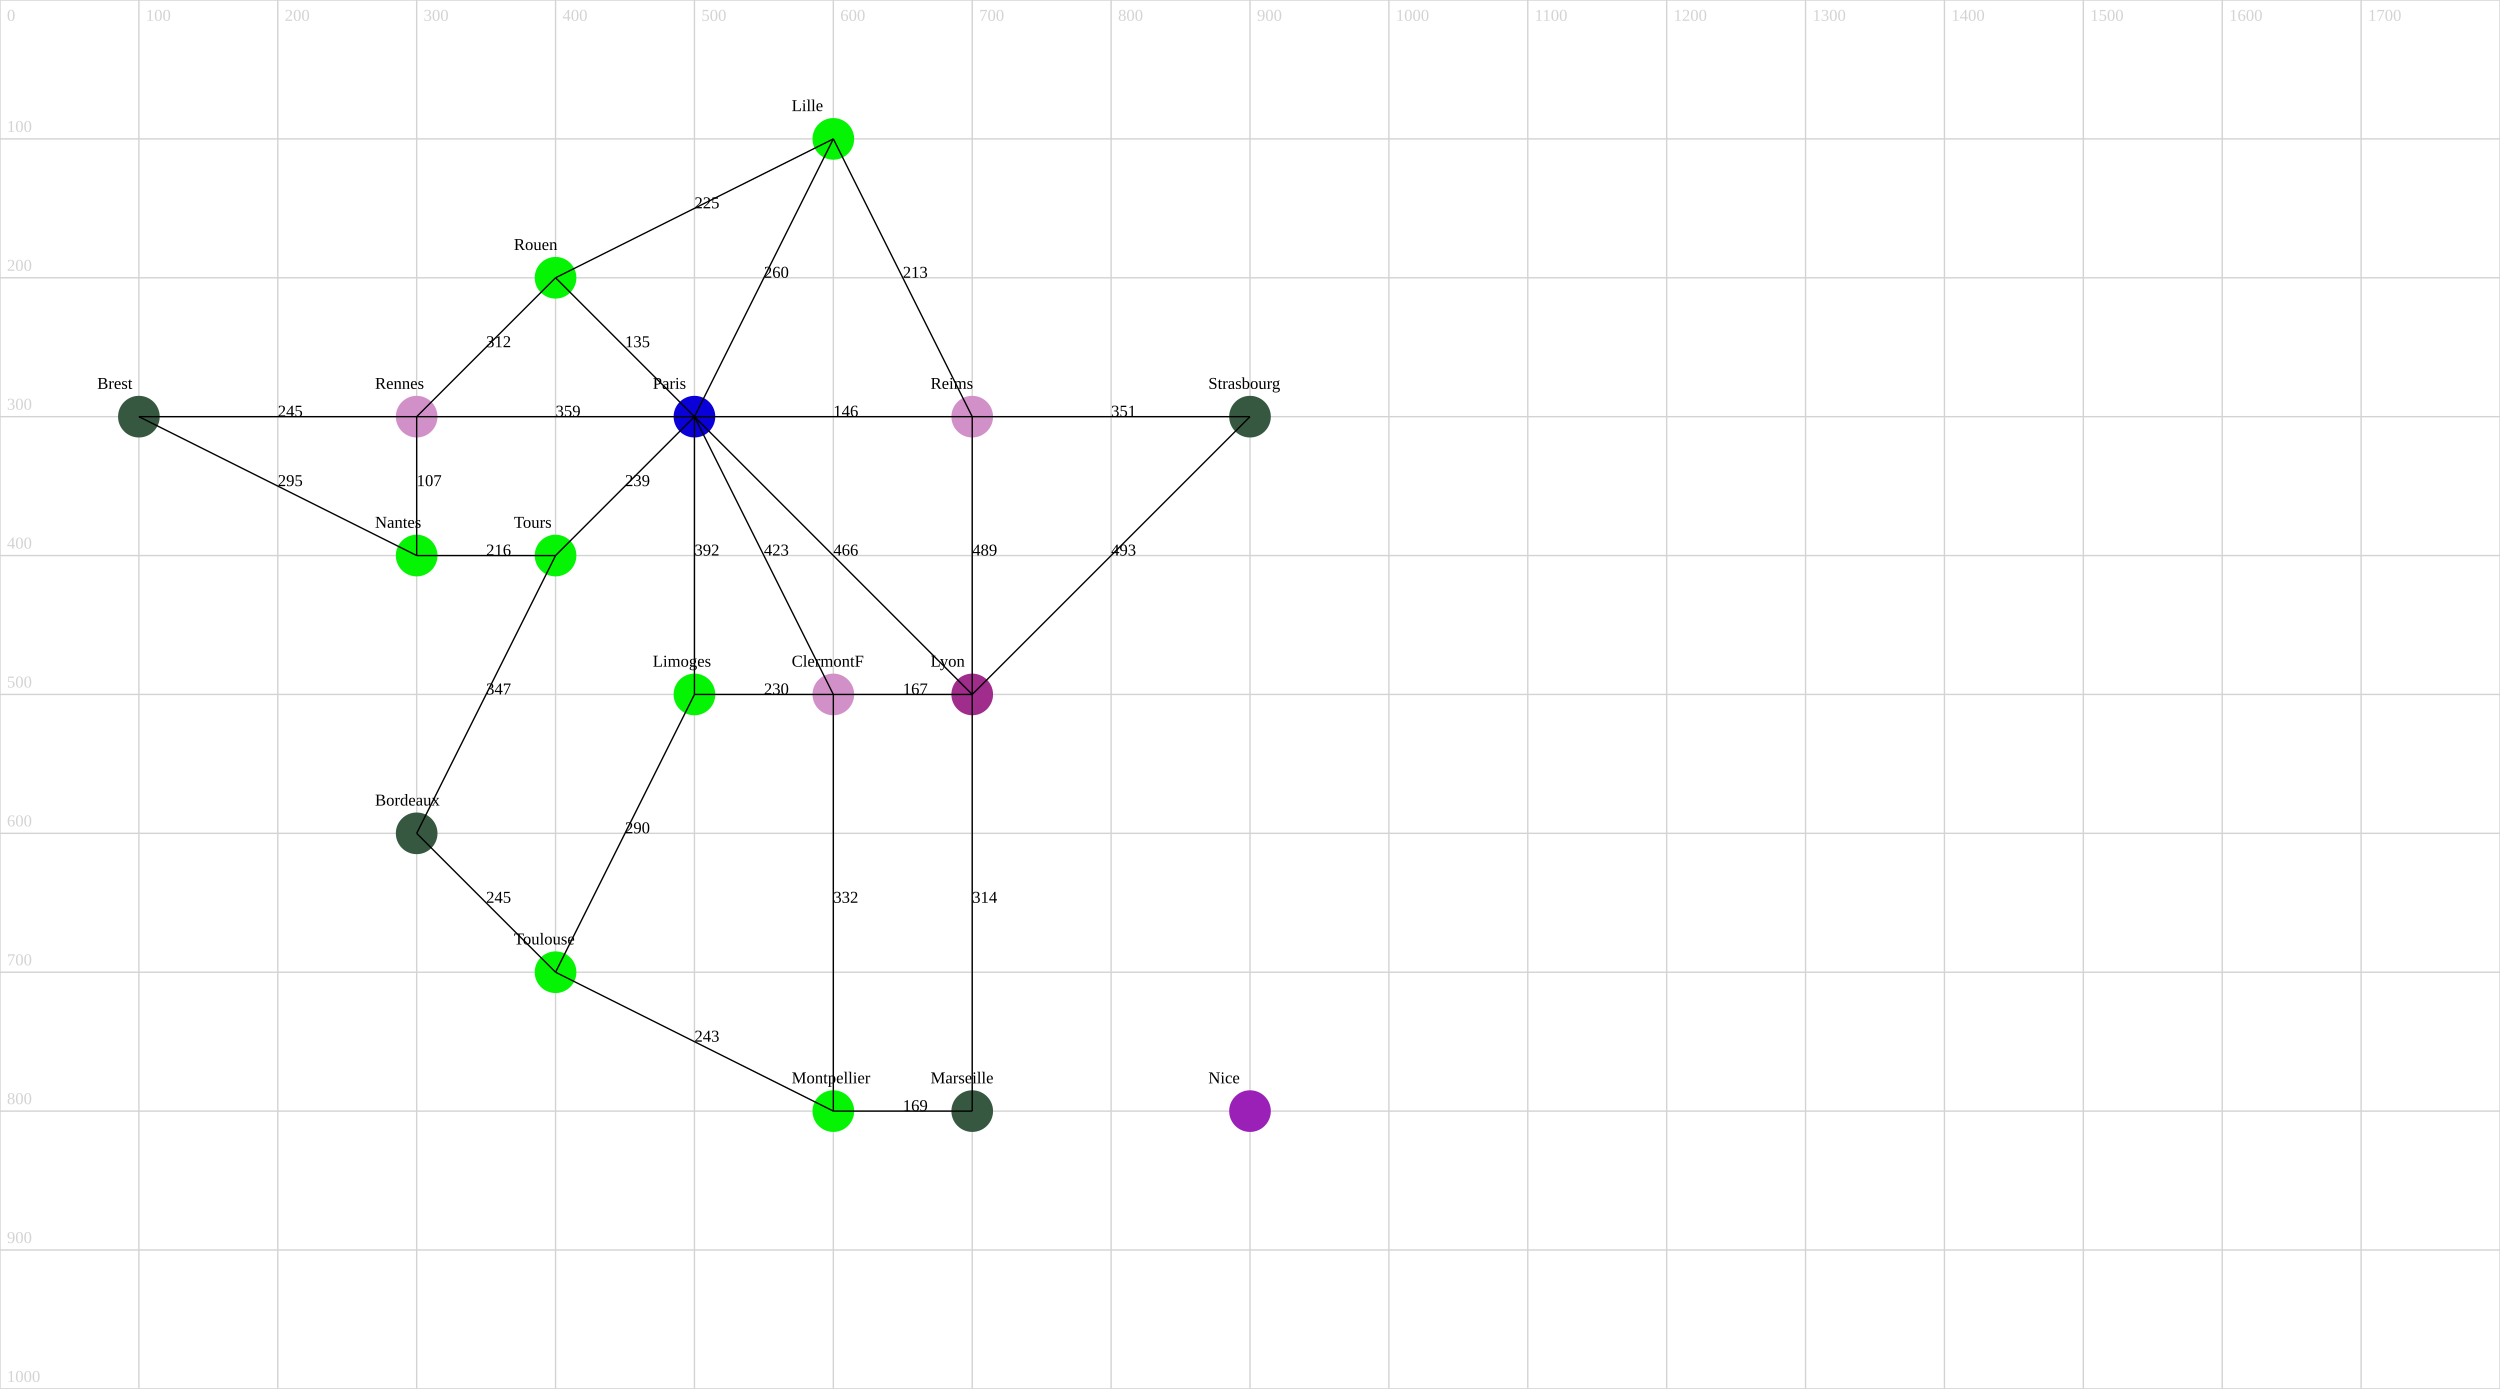
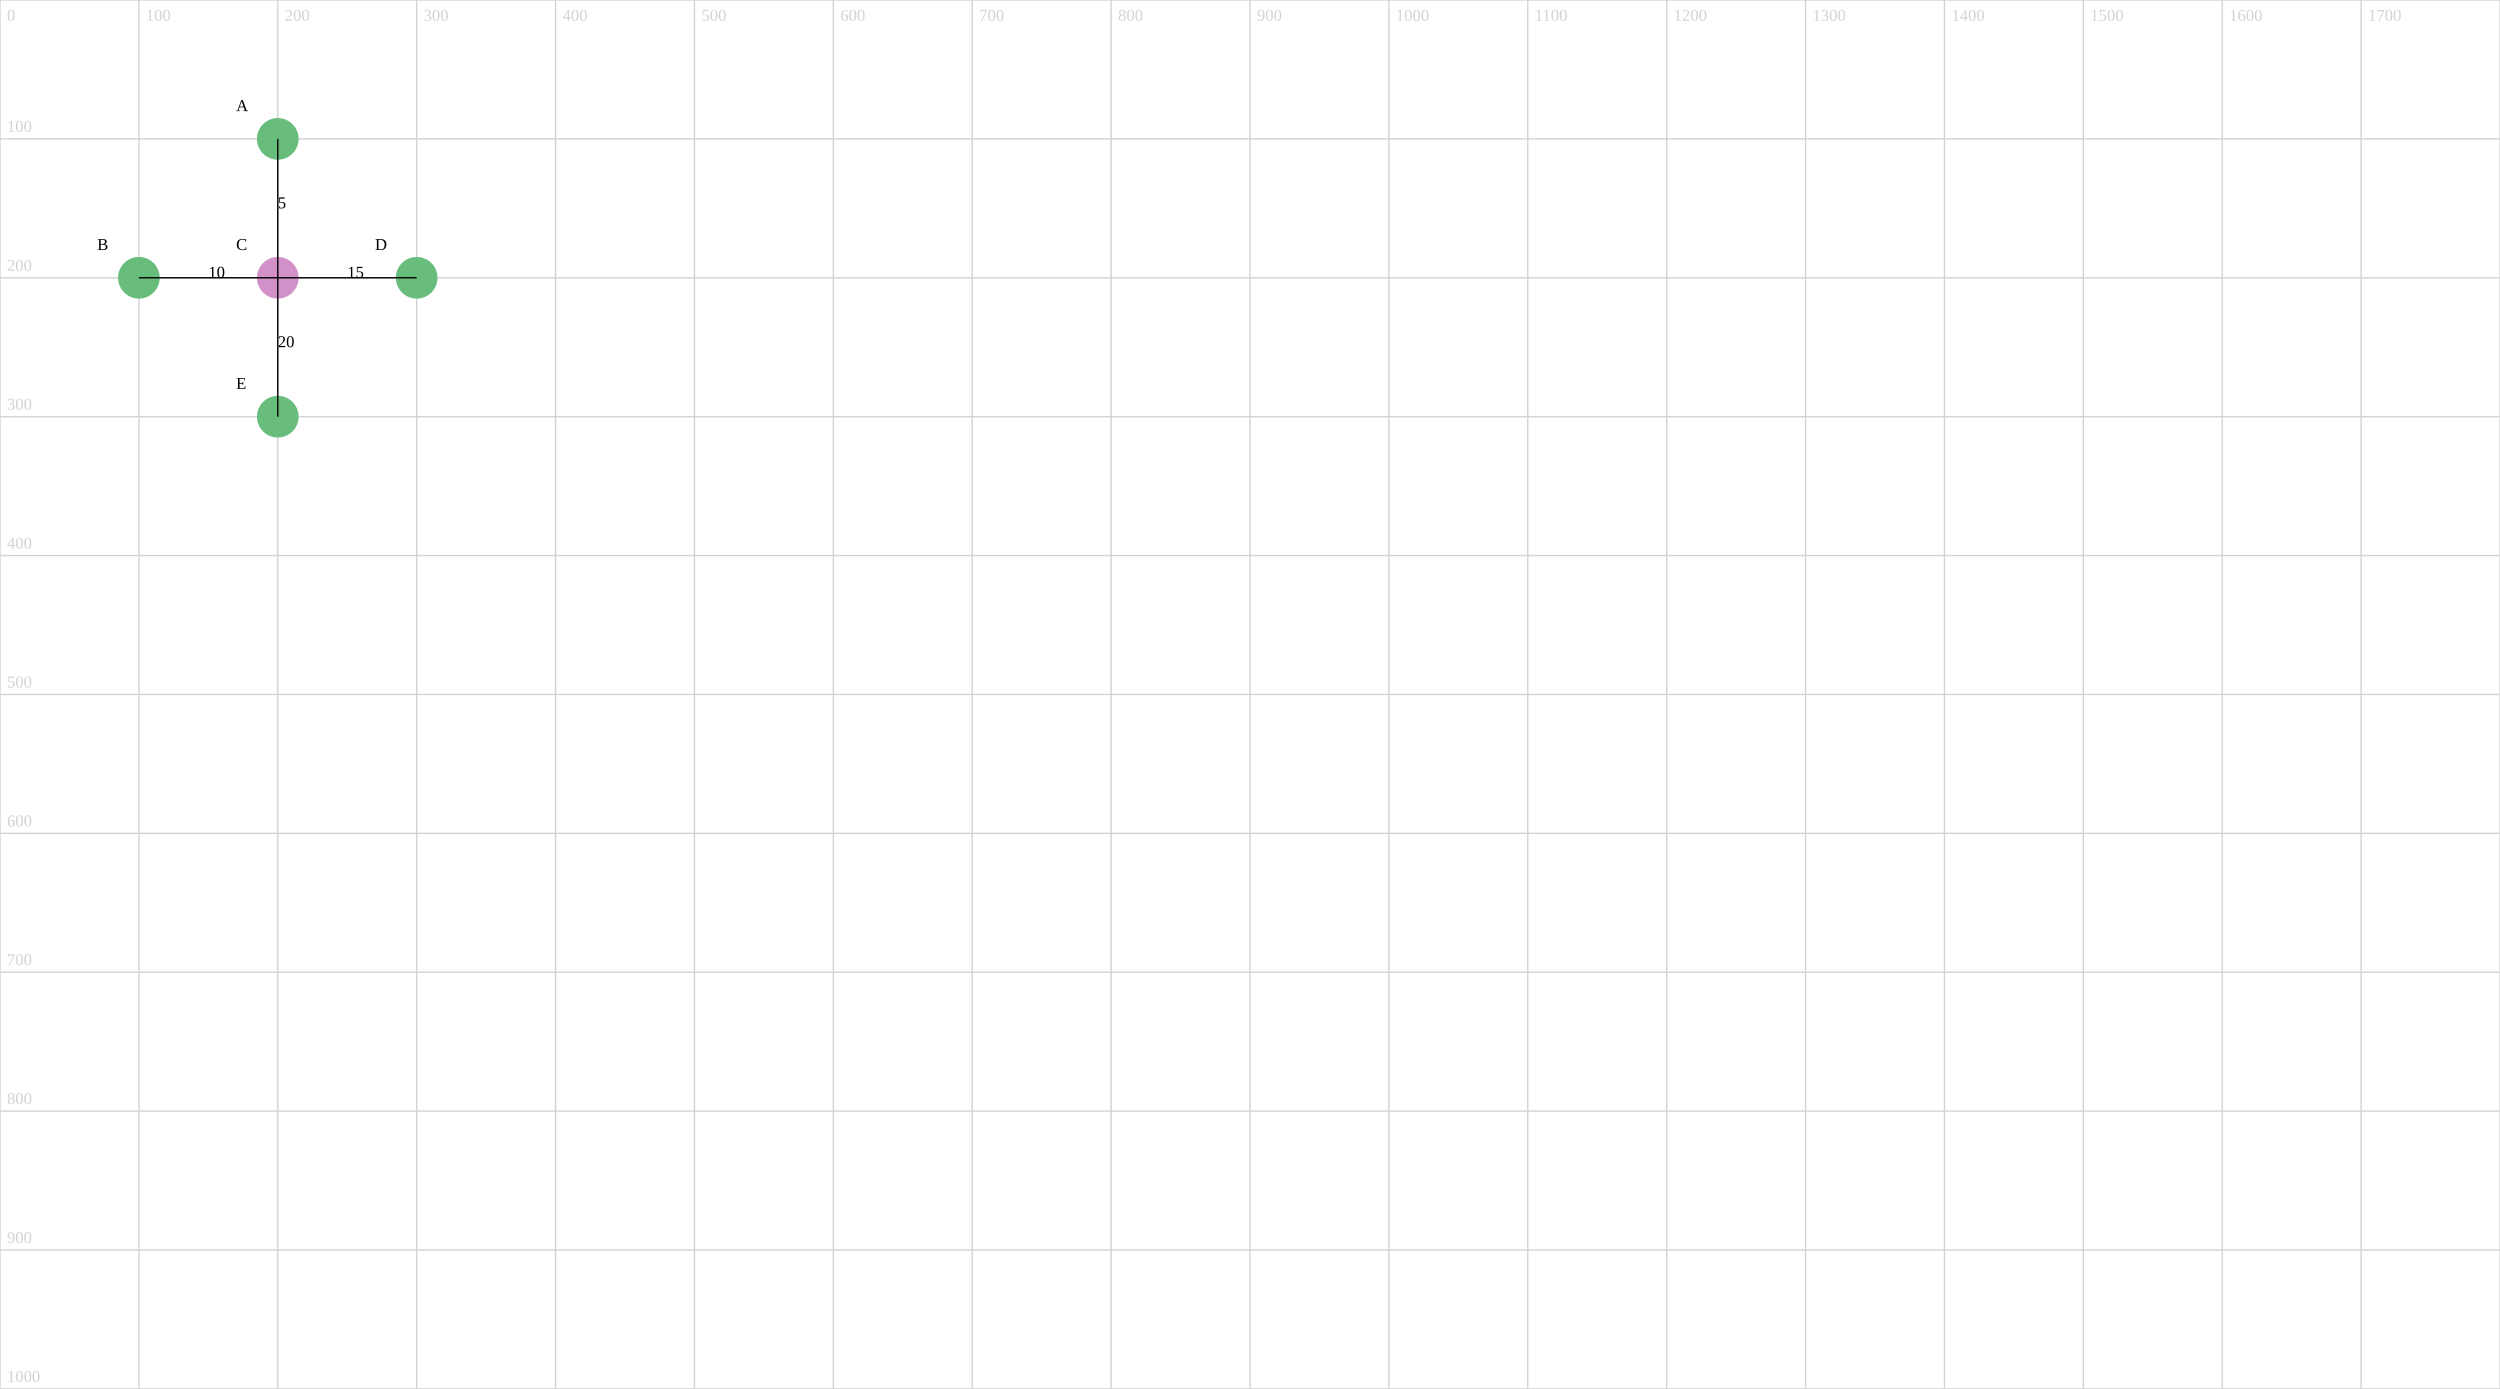
<svg xmlns="http://www.w3.org/2000/svg" version="1.1" width="1800" height="1000">
  <line x1="0" y1="0" x2="1800" y2="0" stroke="lightgrey" />
  <text x="5" y="-5" fill="lightgrey">0</text>
  <line x1="0" y1="100" x2="1800" y2="100" stroke="lightgrey" />
  <text x="5" y="95" fill="lightgrey">100</text>
  <line x1="0" y1="200" x2="1800" y2="200" stroke="lightgrey" />
  <text x="5" y="195" fill="lightgrey">200</text>
  <line x1="0" y1="300" x2="1800" y2="300" stroke="lightgrey" />
  <text x="5" y="295" fill="lightgrey">300</text>
  <line x1="0" y1="400" x2="1800" y2="400" stroke="lightgrey" />
  <text x="5" y="395" fill="lightgrey">400</text>
  <line x1="0" y1="500" x2="1800" y2="500" stroke="lightgrey" />
  <text x="5" y="495" fill="lightgrey">500</text>
  <line x1="0" y1="600" x2="1800" y2="600" stroke="lightgrey" />
  <text x="5" y="595" fill="lightgrey">600</text>
  <line x1="0" y1="700" x2="1800" y2="700" stroke="lightgrey" />
  <text x="5" y="695" fill="lightgrey">700</text>
  <line x1="0" y1="800" x2="1800" y2="800" stroke="lightgrey" />
  <text x="5" y="795" fill="lightgrey">800</text>
  <line x1="0" y1="900" x2="1800" y2="900" stroke="lightgrey" />
  <text x="5" y="895" fill="lightgrey">900</text>
  <line x1="0" y1="1000" x2="1800" y2="1000" stroke="lightgrey" />
  <text x="5" y="995" fill="lightgrey">1000</text>
  <line x1="0" y1="0" x2="0" y2="1000" stroke="lightgrey" />
  <text x="5" y="15" fill="lightgrey">0</text>
  <line x1="100" y1="0" x2="100" y2="1000" stroke="lightgrey" />
  <text x="105" y="15" fill="lightgrey">100</text>
  <line x1="200" y1="0" x2="200" y2="1000" stroke="lightgrey" />
  <text x="205" y="15" fill="lightgrey">200</text>
  <line x1="300" y1="0" x2="300" y2="1000" stroke="lightgrey" />
  <text x="305" y="15" fill="lightgrey">300</text>
  <line x1="400" y1="0" x2="400" y2="1000" stroke="lightgrey" />
  <text x="405" y="15" fill="lightgrey">400</text>
  <line x1="500" y1="0" x2="500" y2="1000" stroke="lightgrey" />
  <text x="505" y="15" fill="lightgrey">500</text>
  <line x1="600" y1="0" x2="600" y2="1000" stroke="lightgrey" />
  <text x="605" y="15" fill="lightgrey">600</text>
  <line x1="700" y1="0" x2="700" y2="1000" stroke="lightgrey" />
  <text x="705" y="15" fill="lightgrey">700</text>
  <line x1="800" y1="0" x2="800" y2="1000" stroke="lightgrey" />
  <text x="805" y="15" fill="lightgrey">800</text>
  <line x1="900" y1="0" x2="900" y2="1000" stroke="lightgrey" />
  <text x="905" y="15" fill="lightgrey">900</text>
  <line x1="1000" y1="0" x2="1000" y2="1000" stroke="lightgrey" />
  <text x="1005" y="15" fill="lightgrey">1000</text>
  <line x1="1100" y1="0" x2="1100" y2="1000" stroke="lightgrey" />
  <text x="1105" y="15" fill="lightgrey">1100</text>
  <line x1="1200" y1="0" x2="1200" y2="1000" stroke="lightgrey" />
  <text x="1205" y="15" fill="lightgrey">1200</text>
  <line x1="1300" y1="0" x2="1300" y2="1000" stroke="lightgrey" />
  <text x="1305" y="15" fill="lightgrey">1300</text>
  <line x1="1400" y1="0" x2="1400" y2="1000" stroke="lightgrey" />
  <text x="1405" y="15" fill="lightgrey">1400</text>
  <line x1="1500" y1="0" x2="1500" y2="1000" stroke="lightgrey" />
  <text x="1505" y="15" fill="lightgrey">1500</text>
  <line x1="1600" y1="0" x2="1600" y2="1000" stroke="lightgrey" />
  <text x="1605" y="15" fill="lightgrey">1600</text>
  <line x1="1700" y1="0" x2="1700" y2="1000" stroke="lightgrey" />
  <text x="1705" y="15" fill="lightgrey">1700</text>
  <line x1="1800" y1="0" x2="1800" y2="1000" stroke="lightgrey" />
  <text x="1805" y="15" fill="lightgrey">1800</text>
-   <circle cx="600" cy="100" r="15" fill="rgb(4,244,4)" />
-   <text x="570" y="80" fill="rgb(0,0,0)">Lille</text>
-   <circle cx="400" cy="200" r="15" fill="rgb(4,244,4)" />
-   <text x="370" y="180" fill="rgb(0,0,0)">Rouen</text>
-   <circle cx="100" cy="300" r="15" fill="rgb(54,88,64)" />
-   <text x="70" y="280" fill="rgb(0,0,0)">Brest</text>
-   <circle cx="300" cy="300" r="15" fill="rgb(210,144,200)" />
-   <text x="270" y="280" fill="rgb(0,0,0)">Rennes</text>
-   <circle cx="500" cy="300" r="15" fill="rgb(10,0,216)" />
-   <text x="470" y="280" fill="rgb(0,0,0)">Paris</text>
-   <circle cx="700" cy="300" r="15" fill="rgb(210,144,200)" />
-   <text x="670" y="280" fill="rgb(0,0,0)">Reims</text>
-   <circle cx="900" cy="300" r="15" fill="rgb(54,88,64)" />
-   <text x="870" y="280" fill="rgb(0,0,0)">Strasbourg</text>
-   <circle cx="300" cy="400" r="15" fill="rgb(4,244,4)" />
-   <text x="270" y="380" fill="rgb(0,0,0)">Nantes</text>
-   <circle cx="400" cy="400" r="15" fill="rgb(4,244,4)" />
-   <text x="370" y="380" fill="rgb(0,0,0)">Tours</text>
-   <circle cx="500" cy="500" r="15" fill="rgb(4,244,4)" />
-   <text x="470" y="480" fill="rgb(0,0,0)">Limoges</text>
-   <circle cx="600" cy="500" r="15" fill="rgb(210,144,200)" />
-   <text x="570" y="480" fill="rgb(0,0,0)">ClermontF</text>
-   <circle cx="700" cy="500" r="15" fill="rgb(160,44,140)" />
-   <text x="670" y="480" fill="rgb(0,0,0)">Lyon</text>
-   <circle cx="300" cy="600" r="15" fill="rgb(54,88,64)" />
-   <text x="270" y="580" fill="rgb(0,0,0)">Bordeaux</text>
-   <circle cx="400" cy="700" r="15" fill="rgb(4,244,4)" />
-   <text x="370" y="680" fill="rgb(0,0,0)">Toulouse</text>
-   <circle cx="600" cy="800" r="15" fill="rgb(4,244,4)" />
-   <text x="570" y="780" fill="rgb(0,0,0)">Montpellier</text>
-   <circle cx="700" cy="800" r="15" fill="rgb(54,88,64)" />
-   <text x="670" y="780" fill="rgb(0,0,0)">Marseille</text>
-   <circle cx="900" cy="800" r="15" fill="rgb(154,32,184)" />
-   <text x="870" y="780" fill="rgb(0,0,0)">Nice</text>
-   <line x1="600" y1="100" x2="400" y2="200" stroke="rgb(0,0,0)" />
-   <text x="500" y="150" fill="rgb(0,0,0)">225</text>
-   <line x1="600" y1="100" x2="500" y2="300" stroke="rgb(0,0,0)" />
-   <text x="550" y="200" fill="rgb(0,0,0)">260</text>
-   <line x1="600" y1="100" x2="700" y2="300" stroke="rgb(0,0,0)" />
-   <text x="650" y="200" fill="rgb(0,0,0)">213</text>
-   <line x1="400" y1="200" x2="300" y2="300" stroke="rgb(0,0,0)" />
-   <text x="350" y="250" fill="rgb(0,0,0)">312</text>
-   <line x1="400" y1="200" x2="500" y2="300" stroke="rgb(0,0,0)" />
-   <text x="450" y="250" fill="rgb(0,0,0)">135</text>
-   <line x1="100" y1="300" x2="300" y2="300" stroke="rgb(0,0,0)" />
-   <text x="200" y="300" fill="rgb(0,0,0)">245</text>
-   <line x1="100" y1="300" x2="300" y2="400" stroke="rgb(0,0,0)" />
-   <text x="200" y="350" fill="rgb(0,0,0)">295</text>
-   <line x1="300" y1="300" x2="500" y2="300" stroke="rgb(0,0,0)" />
-   <text x="400" y="300" fill="rgb(0,0,0)">359</text>
-   <line x1="300" y1="300" x2="300" y2="400" stroke="rgb(0,0,0)" />
-   <text x="300" y="350" fill="rgb(0,0,0)">107</text>
-   <line x1="500" y1="300" x2="400" y2="400" stroke="rgb(0,0,0)" />
-   <text x="450" y="350" fill="rgb(0,0,0)">239</text>
-   <line x1="500" y1="300" x2="500" y2="500" stroke="rgb(0,0,0)" />
-   <text x="500" y="400" fill="rgb(0,0,0)">392</text>
-   <line x1="500" y1="300" x2="600" y2="500" stroke="rgb(0,0,0)" />
-   <text x="550" y="400" fill="rgb(0,0,0)">423</text>
-   <line x1="500" y1="300" x2="700" y2="500" stroke="rgb(0,0,0)" />
-   <text x="600" y="400" fill="rgb(0,0,0)">466</text>
-   <line x1="500" y1="300" x2="700" y2="300" stroke="rgb(0,0,0)" />
-   <text x="600" y="300" fill="rgb(0,0,0)">146</text>
-   <line x1="700" y1="300" x2="700" y2="500" stroke="rgb(0,0,0)" />
-   <text x="700" y="400" fill="rgb(0,0,0)">489</text>
-   <line x1="700" y1="300" x2="900" y2="300" stroke="rgb(0,0,0)" />
-   <text x="800" y="300" fill="rgb(0,0,0)">351</text>
-   <line x1="900" y1="300" x2="700" y2="500" stroke="rgb(0,0,0)" />
-   <text x="800" y="400" fill="rgb(0,0,0)">493</text>
-   <line x1="300" y1="400" x2="400" y2="400" stroke="rgb(0,0,0)" />
-   <text x="350" y="400" fill="rgb(0,0,0)">216</text>
-   <line x1="400" y1="400" x2="300" y2="600" stroke="rgb(0,0,0)" />
-   <text x="350" y="500" fill="rgb(0,0,0)">347</text>
-   <line x1="500" y1="500" x2="400" y2="700" stroke="rgb(0,0,0)" />
-   <text x="450" y="600" fill="rgb(0,0,0)">290</text>
-   <line x1="500" y1="500" x2="600" y2="500" stroke="rgb(0,0,0)" />
-   <text x="550" y="500" fill="rgb(0,0,0)">230</text>
-   <line x1="600" y1="500" x2="700" y2="500" stroke="rgb(0,0,0)" />
-   <text x="650" y="500" fill="rgb(0,0,0)">167</text>
-   <line x1="600" y1="500" x2="600" y2="800" stroke="rgb(0,0,0)" />
-   <text x="600" y="650" fill="rgb(0,0,0)">332</text>
-   <line x1="700" y1="500" x2="700" y2="800" stroke="rgb(0,0,0)" />
-   <text x="700" y="650" fill="rgb(0,0,0)">314</text>
-   <line x1="300" y1="600" x2="400" y2="700" stroke="rgb(0,0,0)" />
-   <text x="350" y="650" fill="rgb(0,0,0)">245</text>
-   <line x1="400" y1="700" x2="600" y2="800" stroke="rgb(0,0,0)" />
-   <text x="500" y="750" fill="rgb(0,0,0)">243</text>
-   <line x1="600" y1="800" x2="700" y2="800" stroke="rgb(0,0,0)" />
-   <text x="650" y="800" fill="rgb(0,0,0)">169</text>
+   <circle cx="200" cy="100" r="15" fill="rgb(104,188,124)" />
+   <text x="170" y="80" fill="rgb(0,0,0)">A</text>
+   <circle cx="100" cy="200" r="15" fill="rgb(104,188,124)" />
+   <text x="70" y="180" fill="rgb(0,0,0)">B</text>
+   <circle cx="200" cy="200" r="15" fill="rgb(210,144,200)" />
+   <text x="170" y="180" fill="rgb(0,0,0)">C</text>
+   <circle cx="300" cy="200" r="15" fill="rgb(104,188,124)" />
+   <text x="270" y="180" fill="rgb(0,0,0)">D</text>
+   <circle cx="200" cy="300" r="15" fill="rgb(104,188,124)" />
+   <text x="170" y="280" fill="rgb(0,0,0)">E</text>
+   <line x1="200" y1="100" x2="200" y2="200" stroke="rgb(0,0,0)" />
+   <text x="200" y="150" fill="rgb(0,0,0)">5</text>
+   <line x1="100" y1="200" x2="200" y2="200" stroke="rgb(0,0,0)" />
+   <text x="150" y="200" fill="rgb(0,0,0)">10</text>
+   <line x1="200" y1="200" x2="300" y2="200" stroke="rgb(0,0,0)" />
+   <text x="250" y="200" fill="rgb(0,0,0)">15</text>
+   <line x1="200" y1="200" x2="200" y2="300" stroke="rgb(0,0,0)" />
+   <text x="200" y="250" fill="rgb(0,0,0)">20</text>
</svg>
